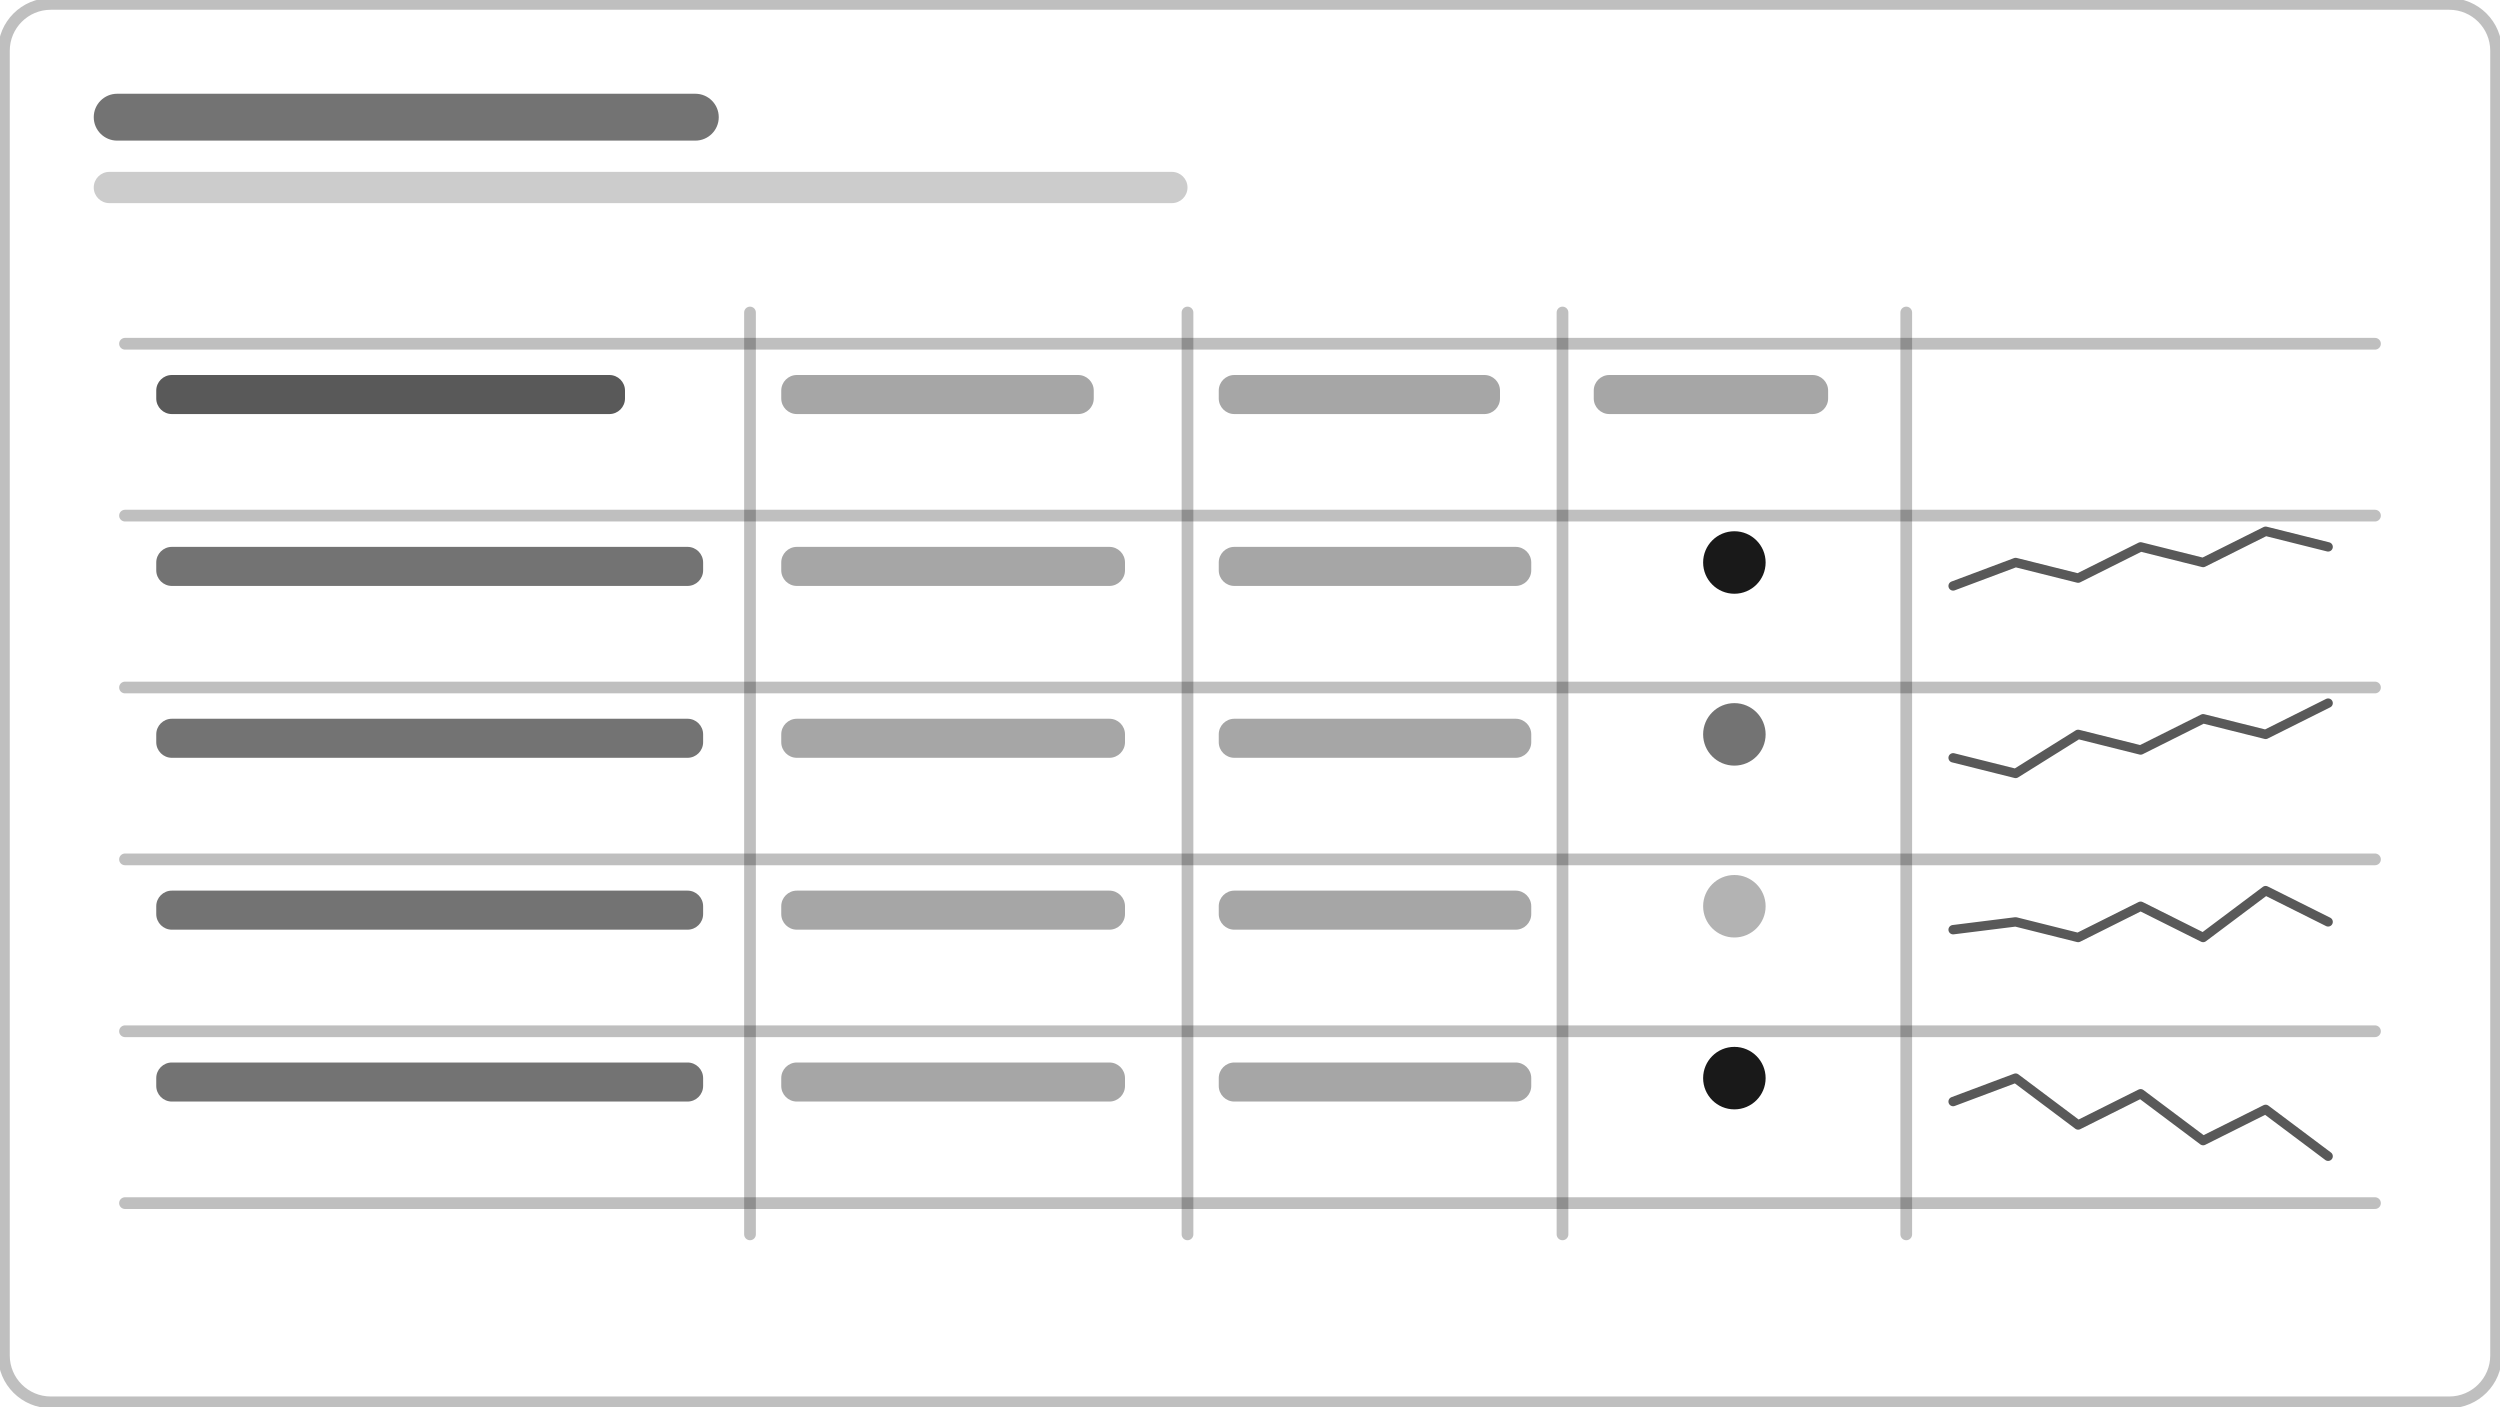
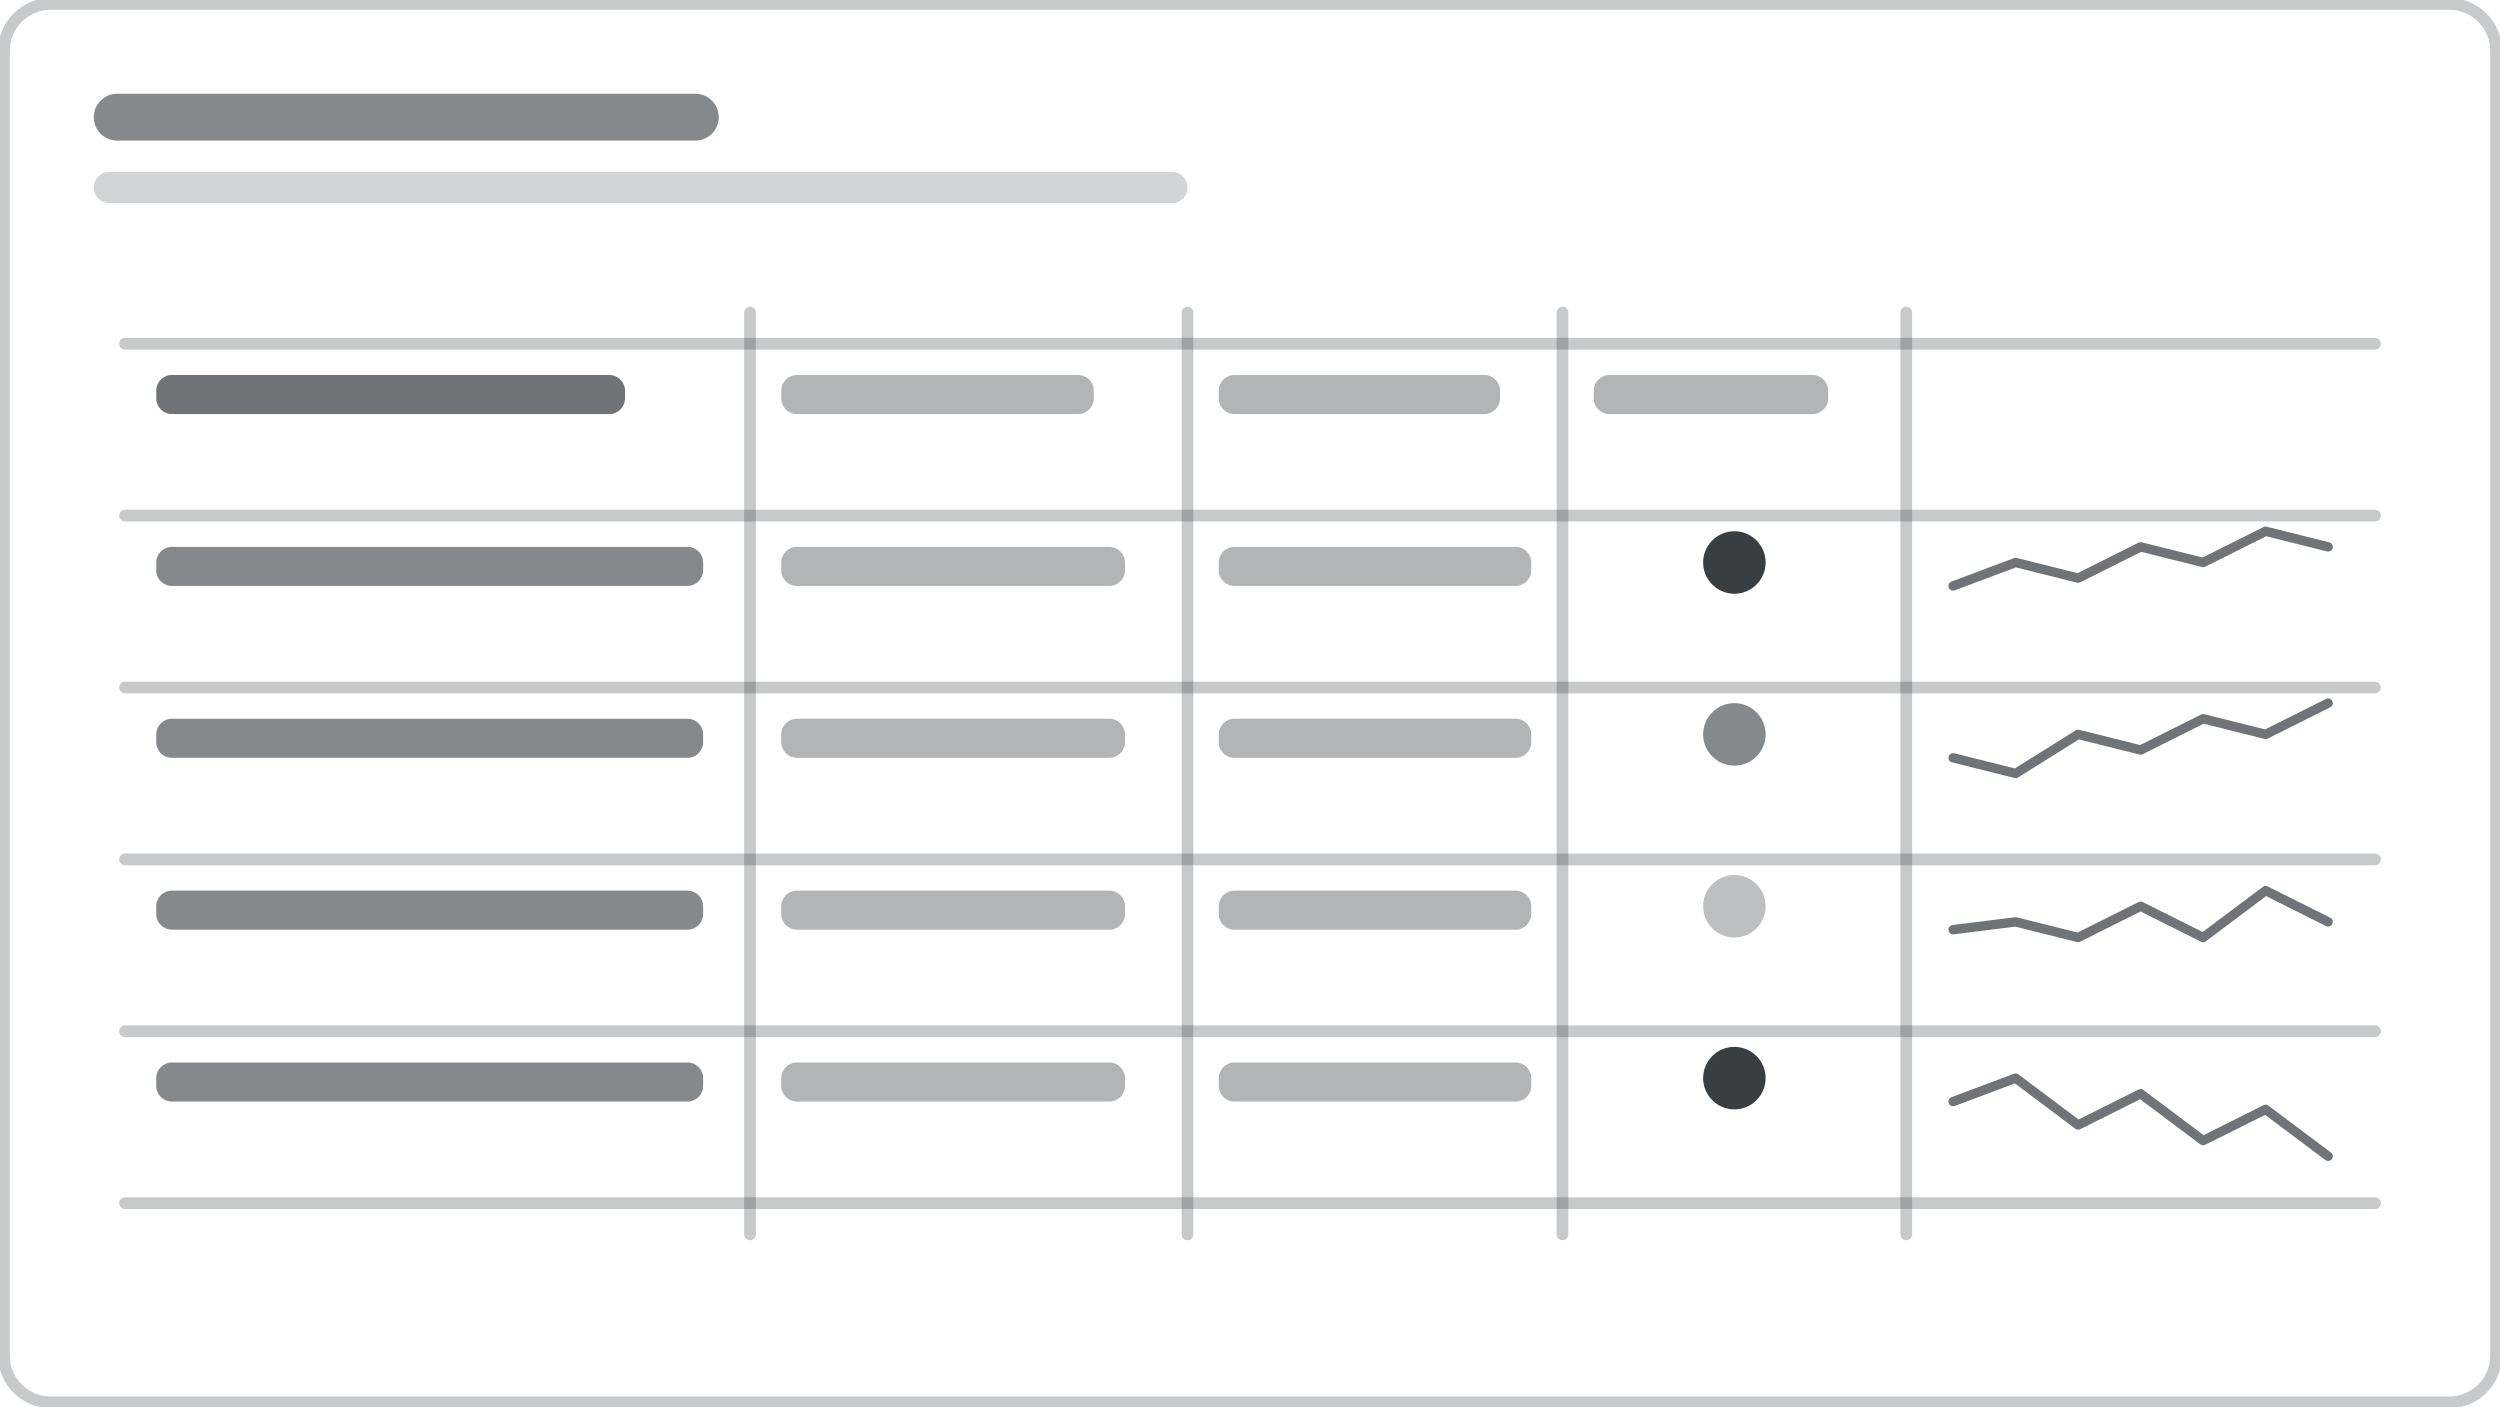
<svg xmlns="http://www.w3.org/2000/svg" viewBox="0 0 320 180" width="320" height="180" fill="none" stroke="currentColor" stroke-width="1.5" stroke-linecap="round" stroke-linejoin="round">
+   <style id="preview-theme">
+   svg { color: #24292f; background: #ffffff; }
+   @media (prefers-color-scheme: dark) {
+     svg { color: #e6edf3; background: #0d1117; }
+   }
+ </style>
  <rect x="0.5" y="0.5" width="319" height="179" rx="6" stroke-opacity="0.25" />
  <rect x="12" y="12" width="80" height="6" rx="3" fill="currentColor" stroke="none" fill-opacity="0.55" />
  <rect x="12" y="22" width="140" height="4" rx="2" fill="currentColor" stroke="none" fill-opacity="0.2" />
  <g stroke="currentColor" stroke-opacity="0.25">
    <line x1="16" y1="44" x2="304" y2="44" />
    <line x1="16" y1="66" x2="304" y2="66" />
    <line x1="16" y1="88" x2="304" y2="88" />
    <line x1="16" y1="110" x2="304" y2="110" />
    <line x1="16" y1="132" x2="304" y2="132" />
    <line x1="16" y1="154" x2="304" y2="154" />
    <line x1="96" y1="40" x2="96" y2="158" />
    <line x1="152" y1="40" x2="152" y2="158" />
    <line x1="200" y1="40" x2="200" y2="158" />
    <line x1="244" y1="40" x2="244" y2="158" />
  </g>
  <g fill="currentColor" stroke="none">
    <rect x="20" y="48" width="60" height="5" rx="2" fill-opacity="0.65" />
    <rect x="100" y="48" width="40" height="5" rx="2" fill-opacity="0.35" />
    <rect x="156" y="48" width="36" height="5" rx="2" fill-opacity="0.35" />
    <rect x="204" y="48" width="30" height="5" rx="2" fill-opacity="0.35" />
  </g>
  <g fill="currentColor" stroke="none">
    <rect x="20" y="70" width="70" height="5" rx="2" fill-opacity="0.55" />
    <rect x="100" y="70" width="44" height="5" rx="2" fill-opacity="0.35" />
    <rect x="156" y="70" width="40" height="5" rx="2" fill-opacity="0.35" />
    <circle cx="222" cy="72" r="4" fill-opacity="0.9" />
    <rect x="20" y="92" width="70" height="5" rx="2" fill-opacity="0.55" />
    <rect x="100" y="92" width="44" height="5" rx="2" fill-opacity="0.35" />
    <rect x="156" y="92" width="40" height="5" rx="2" fill-opacity="0.35" />
    <circle cx="222" cy="94" r="4" fill-opacity="0.55" />
    <rect x="20" y="114" width="70" height="5" rx="2" fill-opacity="0.55" />
    <rect x="100" y="114" width="44" height="5" rx="2" fill-opacity="0.35" />
    <rect x="156" y="114" width="40" height="5" rx="2" fill-opacity="0.35" />
    <circle cx="222" cy="116" r="4" fill-opacity="0.3" />
    <rect x="20" y="136" width="70" height="5" rx="2" fill-opacity="0.55" />
    <rect x="100" y="136" width="44" height="5" rx="2" fill-opacity="0.35" />
    <rect x="156" y="136" width="40" height="5" rx="2" fill-opacity="0.35" />
    <circle cx="222" cy="138" r="4" fill-opacity="0.9" />
  </g>
  <g fill="none" stroke="currentColor" stroke-opacity="0.65" stroke-width="1.2">
    <polyline points="250,75 258,72 266,74 274,70 282,72 290,68 298,70" />
    <polyline points="250,97 258,99 266,94 274,96 282,92 290,94 298,90" />
    <polyline points="250,119 258,118 266,120 274,116 282,120 290,114 298,118" />
    <polyline points="250,141 258,138 266,144 274,140 282,146 290,142 298,148" />
  </g>
</svg>
